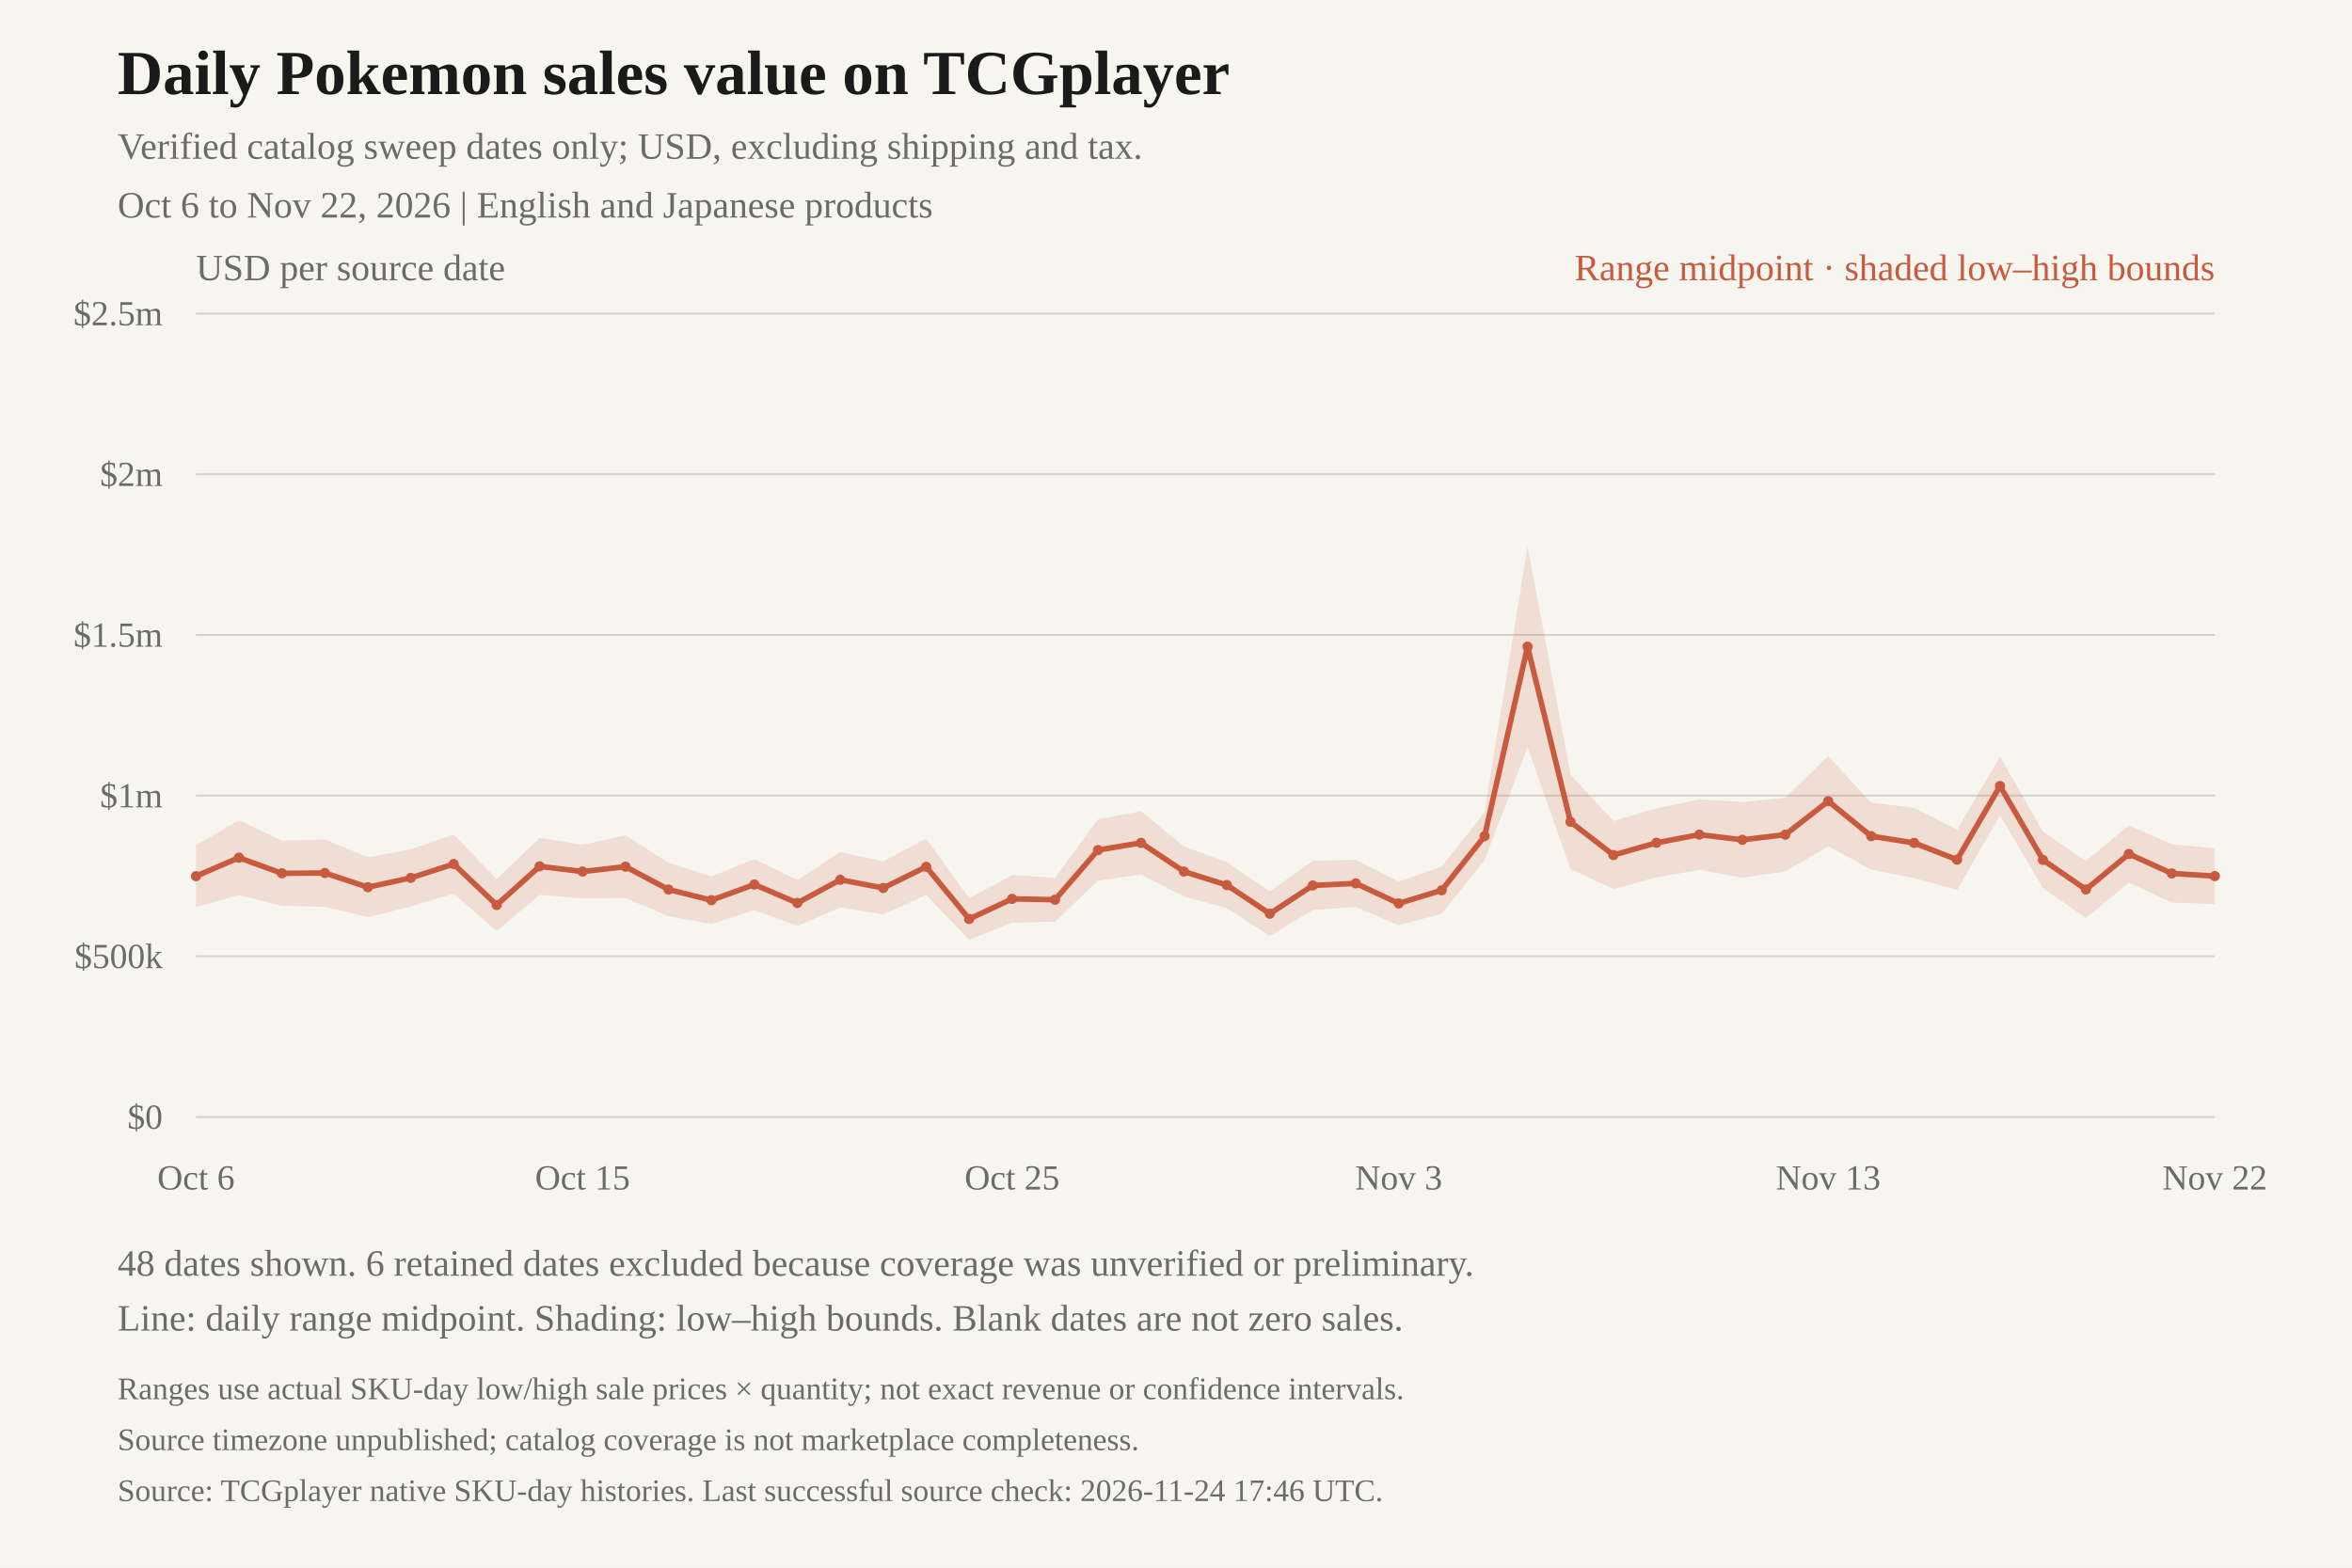
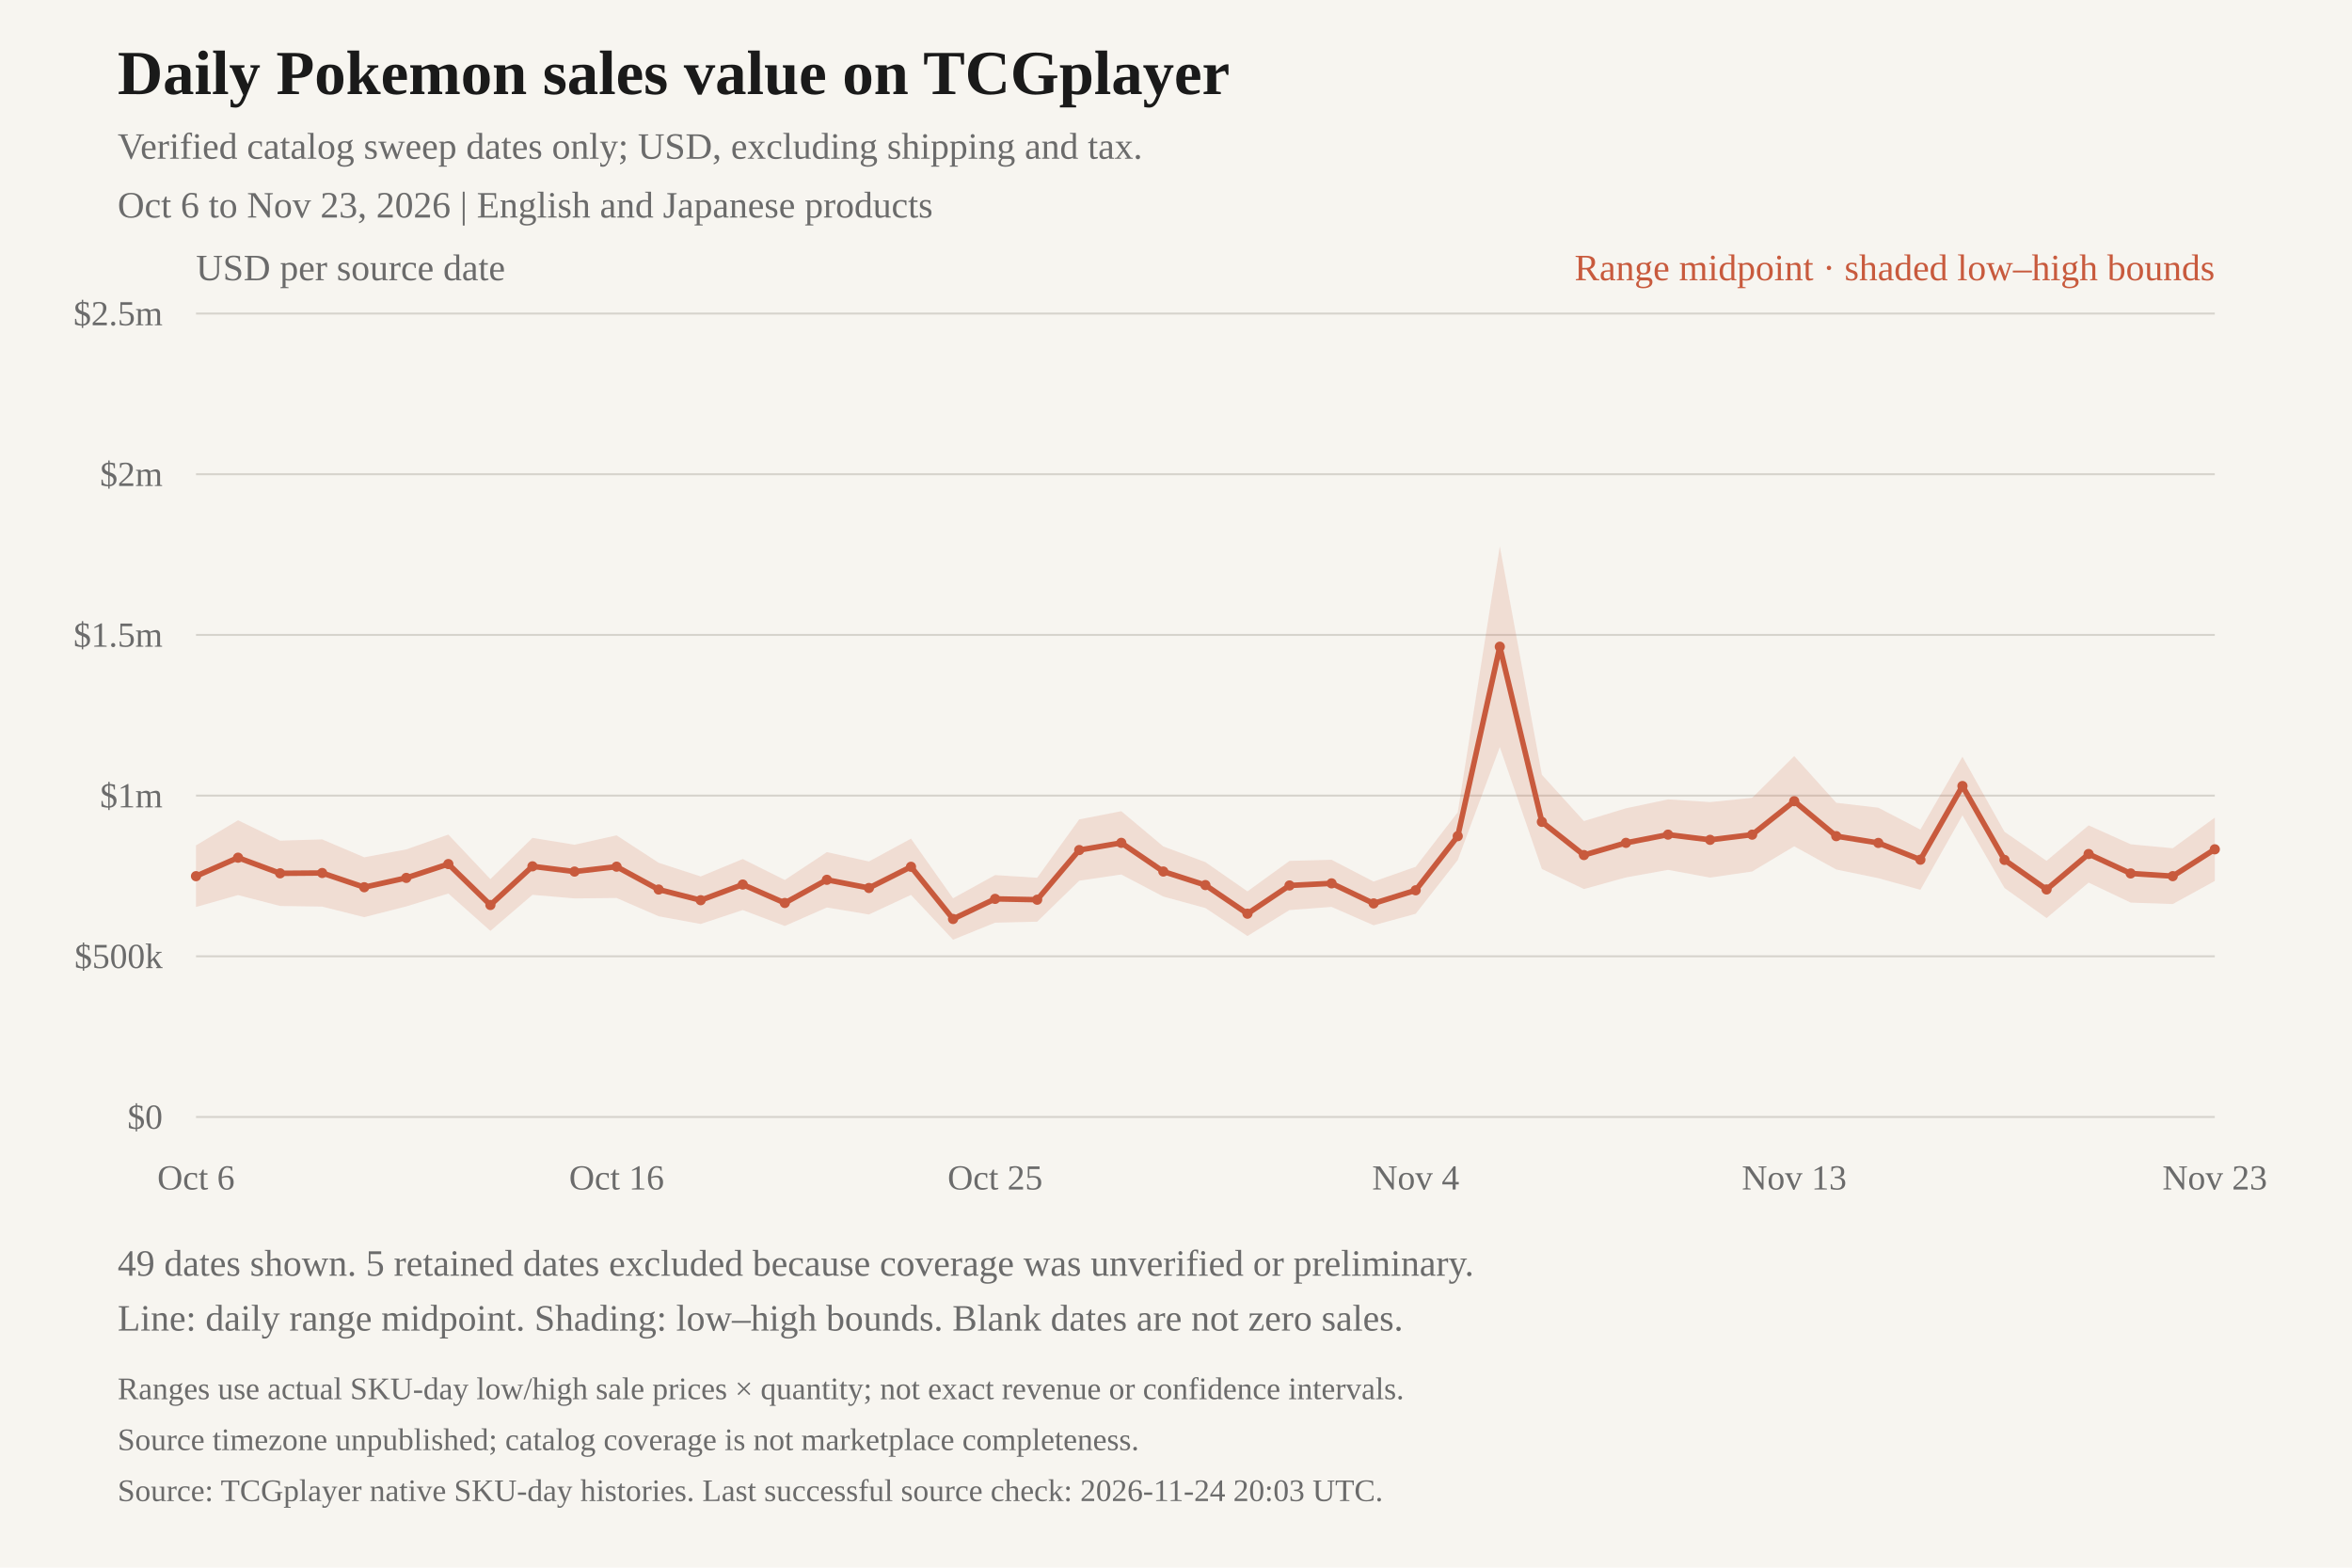
<svg xmlns="http://www.w3.org/2000/svg" width="1200" height="800" viewBox="0 0 1200 800" role="img" aria-labelledby="title description">
  <style>text{font-family:Georgia,"Liberation Serif","Times New Roman",serif;fill:#1A1A1A;font-size:19px}.title{font-size:32px;font-weight:600}.muted,.axis{fill:#6B6B6B}.axis{font-size:18px}.note{font-size:16px;fill:#6B6B6B}.grid{stroke:#D6D3CC;stroke-width:1}</style>
  <rect data-role="background" width="1200" height="800" fill="#F7F5F0" />
  <text x="60" y="48" class="title">Daily Pokemon sales value on TCGplayer</text>
  <text x="60" y="81" class="muted">Verified catalog sweep dates only; USD, excluding shipping and tax.</text>
-   <text x="60" y="111" class="muted">Oct 6 to Nov 22, 2026 | English and Japanese products</text>
+   <text x="60" y="111" class="muted">Oct 6 to Nov 23, 2026 | English and Japanese products</text>
  <text x="100" y="143" class="muted">USD per source date</text>
  <text x="1130" y="143" text-anchor="end" style="fill:#C85A3D">Range midpoint · shaded low–high bounds</text>
  <path d="M100,570H1130" class="grid" />
  <text x="83" y="576" class="axis" text-anchor="end">$0</text>
  <path d="M100,488H1130" class="grid" />
  <text x="83" y="494" class="axis" text-anchor="end">$500k</text>
  <path d="M100,406H1130" class="grid" />
  <text x="83" y="412" class="axis" text-anchor="end">$1m</text>
  <path d="M100,324H1130" class="grid" />
  <text x="83" y="330" class="axis" text-anchor="end">$1.5m</text>
  <path d="M100,242H1130" class="grid" />
  <text x="83" y="248" class="axis" text-anchor="end">$2m</text>
  <path d="M100,160H1130" class="grid" />
  <text x="83" y="166" class="axis" text-anchor="end">$2.5m</text>
-   <polygon data-series="daily-band" points="100,431.395 121.915,418.596 143.83,428.993 165.745,428.347 187.66,437.483 209.574,433.454 231.489,425.889 253.404,448.6 275.319,427.569 297.234,431.071 319.149,426.287 341.064,440.279 362.979,447.253 384.894,438.369 406.809,449.058 428.723,434.841 450.638,439.616 472.553,427.977 494.468,458.392 516.383,446.556 538.298,447.917 560.213,418.145 582.128,413.96 604.043,431.956 625.957,439.948 647.872,454.864 669.787,439.323 691.702,438.761 713.617,449.874 735.532,442.316 757.447,414.51 779.362,278.809 801.277,395.359 823.191,418.998 845.106,412.462 867.021,407.938 888.936,409.311 910.851,407.137 932.766,385.831 954.681,409.665 976.596,412.18 998.511,423.346 1020.426,386.146 1042.34,424.47 1064.255,439.294 1086.17,421.175 1108.085,430.836 1130,432.841 1130,461.322 1108.085,460.593 1086.17,450.398 1064.255,468.496 1042.34,453.166 1020.426,416.074 998.511,454.065 976.596,448.123 954.681,443.719 932.766,431.872 910.851,444.736 888.936,447.841 867.021,443.895 845.106,447.75 823.191,453.684 801.277,443.436 779.362,381.232 757.447,438.89 735.532,466.315 713.617,472.174 691.702,462.803 669.787,464.397 647.872,477.664 625.957,463.375 604.043,457.52 582.128,446.263 560.213,449.429 538.298,470.34 516.383,470.849 494.468,479.541 472.553,456.674 450.638,466.671 428.723,463.09 406.809,472.524 384.894,464.4 362.979,471.512 341.064,467.575 319.149,458.248 297.234,458.461 275.319,456.626 253.404,475.046 231.489,455.971 209.574,462.546 187.66,468.031 165.745,462.639 143.83,462.325 121.915,456.767 100,462.839" fill="#C85A3D" fill-opacity="0.16" />
-   <polyline data-series="daily-midpoint" points="100,447.117 121.915,437.682 143.83,445.659 165.745,445.493 187.66,452.757 209.574,448 231.489,440.93 253.404,461.823 275.319,442.097 297.234,444.766 319.149,442.267 341.064,453.927 362.979,459.382 384.894,451.384 406.809,460.791 428.723,448.965 450.638,453.144 472.553,442.326 494.468,468.967 516.383,458.703 538.298,459.128 560.213,433.787 582.128,430.111 604.043,444.738 625.957,451.662 647.872,466.264 669.787,451.86 691.702,450.782 713.617,461.024 735.532,454.315 757.447,426.7 779.362,330.02 801.277,419.398 823.191,436.341 845.106,430.106 867.021,425.916 888.936,428.576 910.851,425.936 932.766,408.851 954.681,426.692 976.596,430.151 998.511,438.705 1020.426,401.11 1042.34,438.818 1064.255,453.895 1086.17,435.786 1108.085,445.714 1130,447.082" fill="none" stroke="#C85A3D" stroke-width="2.8" stroke-linejoin="round" stroke-linecap="round" />
+   <polygon data-series="daily-band" points="100,431.395 121.458,418.596 142.917,428.993 164.375,428.347 185.833,437.483 207.292,433.454 228.75,425.889 250.208,448.6 271.667,427.569 293.125,431.071 314.583,426.287 336.042,440.279 357.5,447.253 378.958,438.369 400.417,449.058 421.875,434.841 443.333,439.616 464.792,427.977 486.25,458.392 507.708,446.556 529.167,447.917 550.625,418.145 572.083,413.96 593.542,431.958 615,439.948 636.458,454.864 657.917,439.326 679.375,438.761 700.833,449.874 722.292,442.316 743.75,414.51 765.208,278.81 786.667,395.359 808.125,418.998 829.583,412.47 851.042,407.938 872.5,409.311 893.958,407.137 915.417,385.835 936.875,409.666 958.333,412.18 979.792,423.351 1001.25,386.148 1022.708,424.47 1044.167,439.294 1065.625,421.196 1087.083,430.838 1108.542,432.869 1130,417.236 1130,449.573 1108.542,461.348 1087.083,460.595 1065.625,450.404 1044.167,468.496 1022.708,453.166 1001.25,416.076 979.792,454.07 958.333,448.123 936.875,443.719 915.417,431.873 893.958,444.736 872.5,447.841 851.042,443.895 829.583,447.758 808.125,453.684 786.667,443.436 765.208,381.232 743.75,438.89 722.292,466.315 700.833,472.174 679.375,462.803 657.917,464.401 636.458,477.664 615,463.375 593.542,457.522 572.083,446.263 550.625,449.429 529.167,470.34 507.708,470.849 486.25,479.541 464.792,456.674 443.333,466.671 421.875,463.09 400.417,472.524 378.958,464.4 357.5,471.512 336.042,467.575 314.583,458.248 293.125,458.461 271.667,456.626 250.208,475.046 228.75,455.971 207.292,462.546 185.833,468.031 164.375,462.639 142.917,462.325 121.458,456.767 100,462.839" fill="#C85A3D" fill-opacity="0.16" />
+   <polyline data-series="daily-midpoint" points="100,447.117 121.458,437.682 142.917,445.659 164.375,445.493 185.833,452.757 207.292,448 228.75,440.93 250.208,461.823 271.667,442.097 293.125,444.766 314.583,442.267 336.042,453.927 357.5,459.382 378.958,451.384 400.417,460.791 421.875,448.965 443.333,453.144 464.792,442.326 486.25,468.967 507.708,458.703 529.167,459.128 550.625,433.787 572.083,430.112 593.542,444.74 615,451.662 636.458,466.264 657.917,451.864 679.375,450.782 700.833,461.024 722.292,454.315 743.75,426.7 765.208,330.021 786.667,419.398 808.125,436.341 829.583,430.114 851.042,425.916 872.5,428.576 893.958,425.936 915.417,408.854 936.875,426.693 958.333,430.152 979.792,438.711 1001.25,401.112 1022.708,438.818 1044.167,453.895 1065.625,435.8 1087.083,445.716 1108.542,447.109 1130,433.405" fill="none" stroke="#C85A3D" stroke-width="2.8" stroke-linejoin="round" stroke-linecap="round" />
  <circle data-series="daily-observation" cx="100" cy="447.117" r="2.6" fill="#C85A3D" />
-   <circle data-series="daily-observation" cx="121.915" cy="437.682" r="2.6" fill="#C85A3D" />
-   <circle data-series="daily-observation" cx="143.83" cy="445.659" r="2.6" fill="#C85A3D" />
-   <circle data-series="daily-observation" cx="165.745" cy="445.493" r="2.6" fill="#C85A3D" />
-   <circle data-series="daily-observation" cx="187.66" cy="452.757" r="2.6" fill="#C85A3D" />
-   <circle data-series="daily-observation" cx="209.574" cy="448" r="2.6" fill="#C85A3D" />
-   <circle data-series="daily-observation" cx="231.489" cy="440.93" r="2.6" fill="#C85A3D" />
-   <circle data-series="daily-observation" cx="253.404" cy="461.823" r="2.6" fill="#C85A3D" />
-   <circle data-series="daily-observation" cx="275.319" cy="442.097" r="2.6" fill="#C85A3D" />
-   <circle data-series="daily-observation" cx="297.234" cy="444.766" r="2.6" fill="#C85A3D" />
-   <circle data-series="daily-observation" cx="319.149" cy="442.267" r="2.6" fill="#C85A3D" />
-   <circle data-series="daily-observation" cx="341.064" cy="453.927" r="2.6" fill="#C85A3D" />
-   <circle data-series="daily-observation" cx="362.979" cy="459.382" r="2.6" fill="#C85A3D" />
-   <circle data-series="daily-observation" cx="384.894" cy="451.384" r="2.6" fill="#C85A3D" />
-   <circle data-series="daily-observation" cx="406.809" cy="460.791" r="2.6" fill="#C85A3D" />
-   <circle data-series="daily-observation" cx="428.723" cy="448.965" r="2.6" fill="#C85A3D" />
-   <circle data-series="daily-observation" cx="450.638" cy="453.144" r="2.6" fill="#C85A3D" />
-   <circle data-series="daily-observation" cx="472.553" cy="442.326" r="2.6" fill="#C85A3D" />
-   <circle data-series="daily-observation" cx="494.468" cy="468.967" r="2.6" fill="#C85A3D" />
-   <circle data-series="daily-observation" cx="516.383" cy="458.703" r="2.6" fill="#C85A3D" />
-   <circle data-series="daily-observation" cx="538.298" cy="459.128" r="2.6" fill="#C85A3D" />
-   <circle data-series="daily-observation" cx="560.213" cy="433.787" r="2.6" fill="#C85A3D" />
-   <circle data-series="daily-observation" cx="582.128" cy="430.111" r="2.6" fill="#C85A3D" />
-   <circle data-series="daily-observation" cx="604.043" cy="444.738" r="2.6" fill="#C85A3D" />
-   <circle data-series="daily-observation" cx="625.957" cy="451.662" r="2.6" fill="#C85A3D" />
-   <circle data-series="daily-observation" cx="647.872" cy="466.264" r="2.6" fill="#C85A3D" />
-   <circle data-series="daily-observation" cx="669.787" cy="451.86" r="2.6" fill="#C85A3D" />
-   <circle data-series="daily-observation" cx="691.702" cy="450.782" r="2.6" fill="#C85A3D" />
-   <circle data-series="daily-observation" cx="713.617" cy="461.024" r="2.6" fill="#C85A3D" />
-   <circle data-series="daily-observation" cx="735.532" cy="454.315" r="2.6" fill="#C85A3D" />
-   <circle data-series="daily-observation" cx="757.447" cy="426.7" r="2.6" fill="#C85A3D" />
-   <circle data-series="daily-observation" cx="779.362" cy="330.02" r="2.6" fill="#C85A3D" />
-   <circle data-series="daily-observation" cx="801.277" cy="419.398" r="2.6" fill="#C85A3D" />
-   <circle data-series="daily-observation" cx="823.191" cy="436.341" r="2.6" fill="#C85A3D" />
-   <circle data-series="daily-observation" cx="845.106" cy="430.106" r="2.6" fill="#C85A3D" />
-   <circle data-series="daily-observation" cx="867.021" cy="425.916" r="2.6" fill="#C85A3D" />
-   <circle data-series="daily-observation" cx="888.936" cy="428.576" r="2.6" fill="#C85A3D" />
-   <circle data-series="daily-observation" cx="910.851" cy="425.936" r="2.6" fill="#C85A3D" />
-   <circle data-series="daily-observation" cx="932.766" cy="408.851" r="2.6" fill="#C85A3D" />
-   <circle data-series="daily-observation" cx="954.681" cy="426.692" r="2.6" fill="#C85A3D" />
-   <circle data-series="daily-observation" cx="976.596" cy="430.151" r="2.6" fill="#C85A3D" />
-   <circle data-series="daily-observation" cx="998.511" cy="438.705" r="2.6" fill="#C85A3D" />
-   <circle data-series="daily-observation" cx="1020.426" cy="401.11" r="2.6" fill="#C85A3D" />
-   <circle data-series="daily-observation" cx="1042.34" cy="438.818" r="2.6" fill="#C85A3D" />
-   <circle data-series="daily-observation" cx="1064.255" cy="453.895" r="2.6" fill="#C85A3D" />
-   <circle data-series="daily-observation" cx="1086.17" cy="435.786" r="2.6" fill="#C85A3D" />
-   <circle data-series="daily-observation" cx="1108.085" cy="445.714" r="2.6" fill="#C85A3D" />
-   <circle data-series="daily-observation" cx="1130" cy="447.082" r="2.6" fill="#C85A3D" />
+   <circle data-series="daily-observation" cx="121.458" cy="437.682" r="2.6" fill="#C85A3D" />
+   <circle data-series="daily-observation" cx="142.917" cy="445.659" r="2.6" fill="#C85A3D" />
+   <circle data-series="daily-observation" cx="164.375" cy="445.493" r="2.6" fill="#C85A3D" />
+   <circle data-series="daily-observation" cx="185.833" cy="452.757" r="2.6" fill="#C85A3D" />
+   <circle data-series="daily-observation" cx="207.292" cy="448" r="2.6" fill="#C85A3D" />
+   <circle data-series="daily-observation" cx="228.75" cy="440.93" r="2.6" fill="#C85A3D" />
+   <circle data-series="daily-observation" cx="250.208" cy="461.823" r="2.6" fill="#C85A3D" />
+   <circle data-series="daily-observation" cx="271.667" cy="442.097" r="2.6" fill="#C85A3D" />
+   <circle data-series="daily-observation" cx="293.125" cy="444.766" r="2.6" fill="#C85A3D" />
+   <circle data-series="daily-observation" cx="314.583" cy="442.267" r="2.6" fill="#C85A3D" />
+   <circle data-series="daily-observation" cx="336.042" cy="453.927" r="2.6" fill="#C85A3D" />
+   <circle data-series="daily-observation" cx="357.5" cy="459.382" r="2.6" fill="#C85A3D" />
+   <circle data-series="daily-observation" cx="378.958" cy="451.384" r="2.6" fill="#C85A3D" />
+   <circle data-series="daily-observation" cx="400.417" cy="460.791" r="2.6" fill="#C85A3D" />
+   <circle data-series="daily-observation" cx="421.875" cy="448.965" r="2.6" fill="#C85A3D" />
+   <circle data-series="daily-observation" cx="443.333" cy="453.144" r="2.6" fill="#C85A3D" />
+   <circle data-series="daily-observation" cx="464.792" cy="442.326" r="2.6" fill="#C85A3D" />
+   <circle data-series="daily-observation" cx="486.25" cy="468.967" r="2.6" fill="#C85A3D" />
+   <circle data-series="daily-observation" cx="507.708" cy="458.703" r="2.6" fill="#C85A3D" />
+   <circle data-series="daily-observation" cx="529.167" cy="459.128" r="2.6" fill="#C85A3D" />
+   <circle data-series="daily-observation" cx="550.625" cy="433.787" r="2.6" fill="#C85A3D" />
+   <circle data-series="daily-observation" cx="572.083" cy="430.112" r="2.6" fill="#C85A3D" />
+   <circle data-series="daily-observation" cx="593.542" cy="444.74" r="2.6" fill="#C85A3D" />
+   <circle data-series="daily-observation" cx="615" cy="451.662" r="2.6" fill="#C85A3D" />
+   <circle data-series="daily-observation" cx="636.458" cy="466.264" r="2.6" fill="#C85A3D" />
+   <circle data-series="daily-observation" cx="657.917" cy="451.864" r="2.6" fill="#C85A3D" />
+   <circle data-series="daily-observation" cx="679.375" cy="450.782" r="2.6" fill="#C85A3D" />
+   <circle data-series="daily-observation" cx="700.833" cy="461.024" r="2.6" fill="#C85A3D" />
+   <circle data-series="daily-observation" cx="722.292" cy="454.315" r="2.6" fill="#C85A3D" />
+   <circle data-series="daily-observation" cx="743.75" cy="426.7" r="2.6" fill="#C85A3D" />
+   <circle data-series="daily-observation" cx="765.208" cy="330.021" r="2.6" fill="#C85A3D" />
+   <circle data-series="daily-observation" cx="786.667" cy="419.398" r="2.6" fill="#C85A3D" />
+   <circle data-series="daily-observation" cx="808.125" cy="436.341" r="2.6" fill="#C85A3D" />
+   <circle data-series="daily-observation" cx="829.583" cy="430.114" r="2.6" fill="#C85A3D" />
+   <circle data-series="daily-observation" cx="851.042" cy="425.916" r="2.6" fill="#C85A3D" />
+   <circle data-series="daily-observation" cx="872.5" cy="428.576" r="2.6" fill="#C85A3D" />
+   <circle data-series="daily-observation" cx="893.958" cy="425.936" r="2.6" fill="#C85A3D" />
+   <circle data-series="daily-observation" cx="915.417" cy="408.854" r="2.6" fill="#C85A3D" />
+   <circle data-series="daily-observation" cx="936.875" cy="426.693" r="2.6" fill="#C85A3D" />
+   <circle data-series="daily-observation" cx="958.333" cy="430.152" r="2.6" fill="#C85A3D" />
+   <circle data-series="daily-observation" cx="979.792" cy="438.711" r="2.6" fill="#C85A3D" />
+   <circle data-series="daily-observation" cx="1001.25" cy="401.112" r="2.6" fill="#C85A3D" />
+   <circle data-series="daily-observation" cx="1022.708" cy="438.818" r="2.6" fill="#C85A3D" />
+   <circle data-series="daily-observation" cx="1044.167" cy="453.895" r="2.6" fill="#C85A3D" />
+   <circle data-series="daily-observation" cx="1065.625" cy="435.8" r="2.6" fill="#C85A3D" />
+   <circle data-series="daily-observation" cx="1087.083" cy="445.716" r="2.6" fill="#C85A3D" />
+   <circle data-series="daily-observation" cx="1108.542" cy="447.109" r="2.6" fill="#C85A3D" />
+   <circle data-series="daily-observation" cx="1130" cy="433.405" r="2.6" fill="#C85A3D" />
  <text x="100" y="607" class="axis" text-anchor="middle">Oct 6</text>
-   <text x="297.234" y="607" class="axis" text-anchor="middle">Oct 15</text>
-   <text x="516.383" y="607" class="axis" text-anchor="middle">Oct 25</text>
-   <text x="713.617" y="607" class="axis" text-anchor="middle">Nov 3</text>
-   <text x="932.766" y="607" class="axis" text-anchor="middle">Nov 13</text>
-   <text x="1130" y="607" class="axis" text-anchor="middle">Nov 22</text>
-   <text x="60" y="651" class="muted">48 dates shown. 6 retained dates excluded because coverage was unverified or preliminary.</text>
+   <text x="314.583" y="607" class="axis" text-anchor="middle">Oct 16</text>
+   <text x="507.708" y="607" class="axis" text-anchor="middle">Oct 25</text>
+   <text x="722.292" y="607" class="axis" text-anchor="middle">Nov 4</text>
+   <text x="915.417" y="607" class="axis" text-anchor="middle">Nov 13</text>
+   <text x="1130" y="607" class="axis" text-anchor="middle">Nov 23</text>
+   <text x="60" y="651" class="muted">49 dates shown. 5 retained dates excluded because coverage was unverified or preliminary.</text>
  <text x="60" y="679" class="muted">Line: daily range midpoint. Shading: low–high bounds. Blank dates are not zero sales.</text>
  <text x="60" y="714" class="note">Ranges use actual SKU-day low/high sale prices × quantity; not exact revenue or confidence intervals.</text>
  <text x="60" y="740" class="note">Source timezone unpublished; catalog coverage is not marketplace completeness.</text>
-   <text x="60" y="766" class="note">Source: TCGplayer native SKU-day histories. Last successful source check: 2026-11-24 17:46 UTC.</text>
+   <text x="60" y="766" class="note">Source: TCGplayer native SKU-day histories. Last successful source check: 2026-11-24 20:03 UTC.</text>
</svg>
